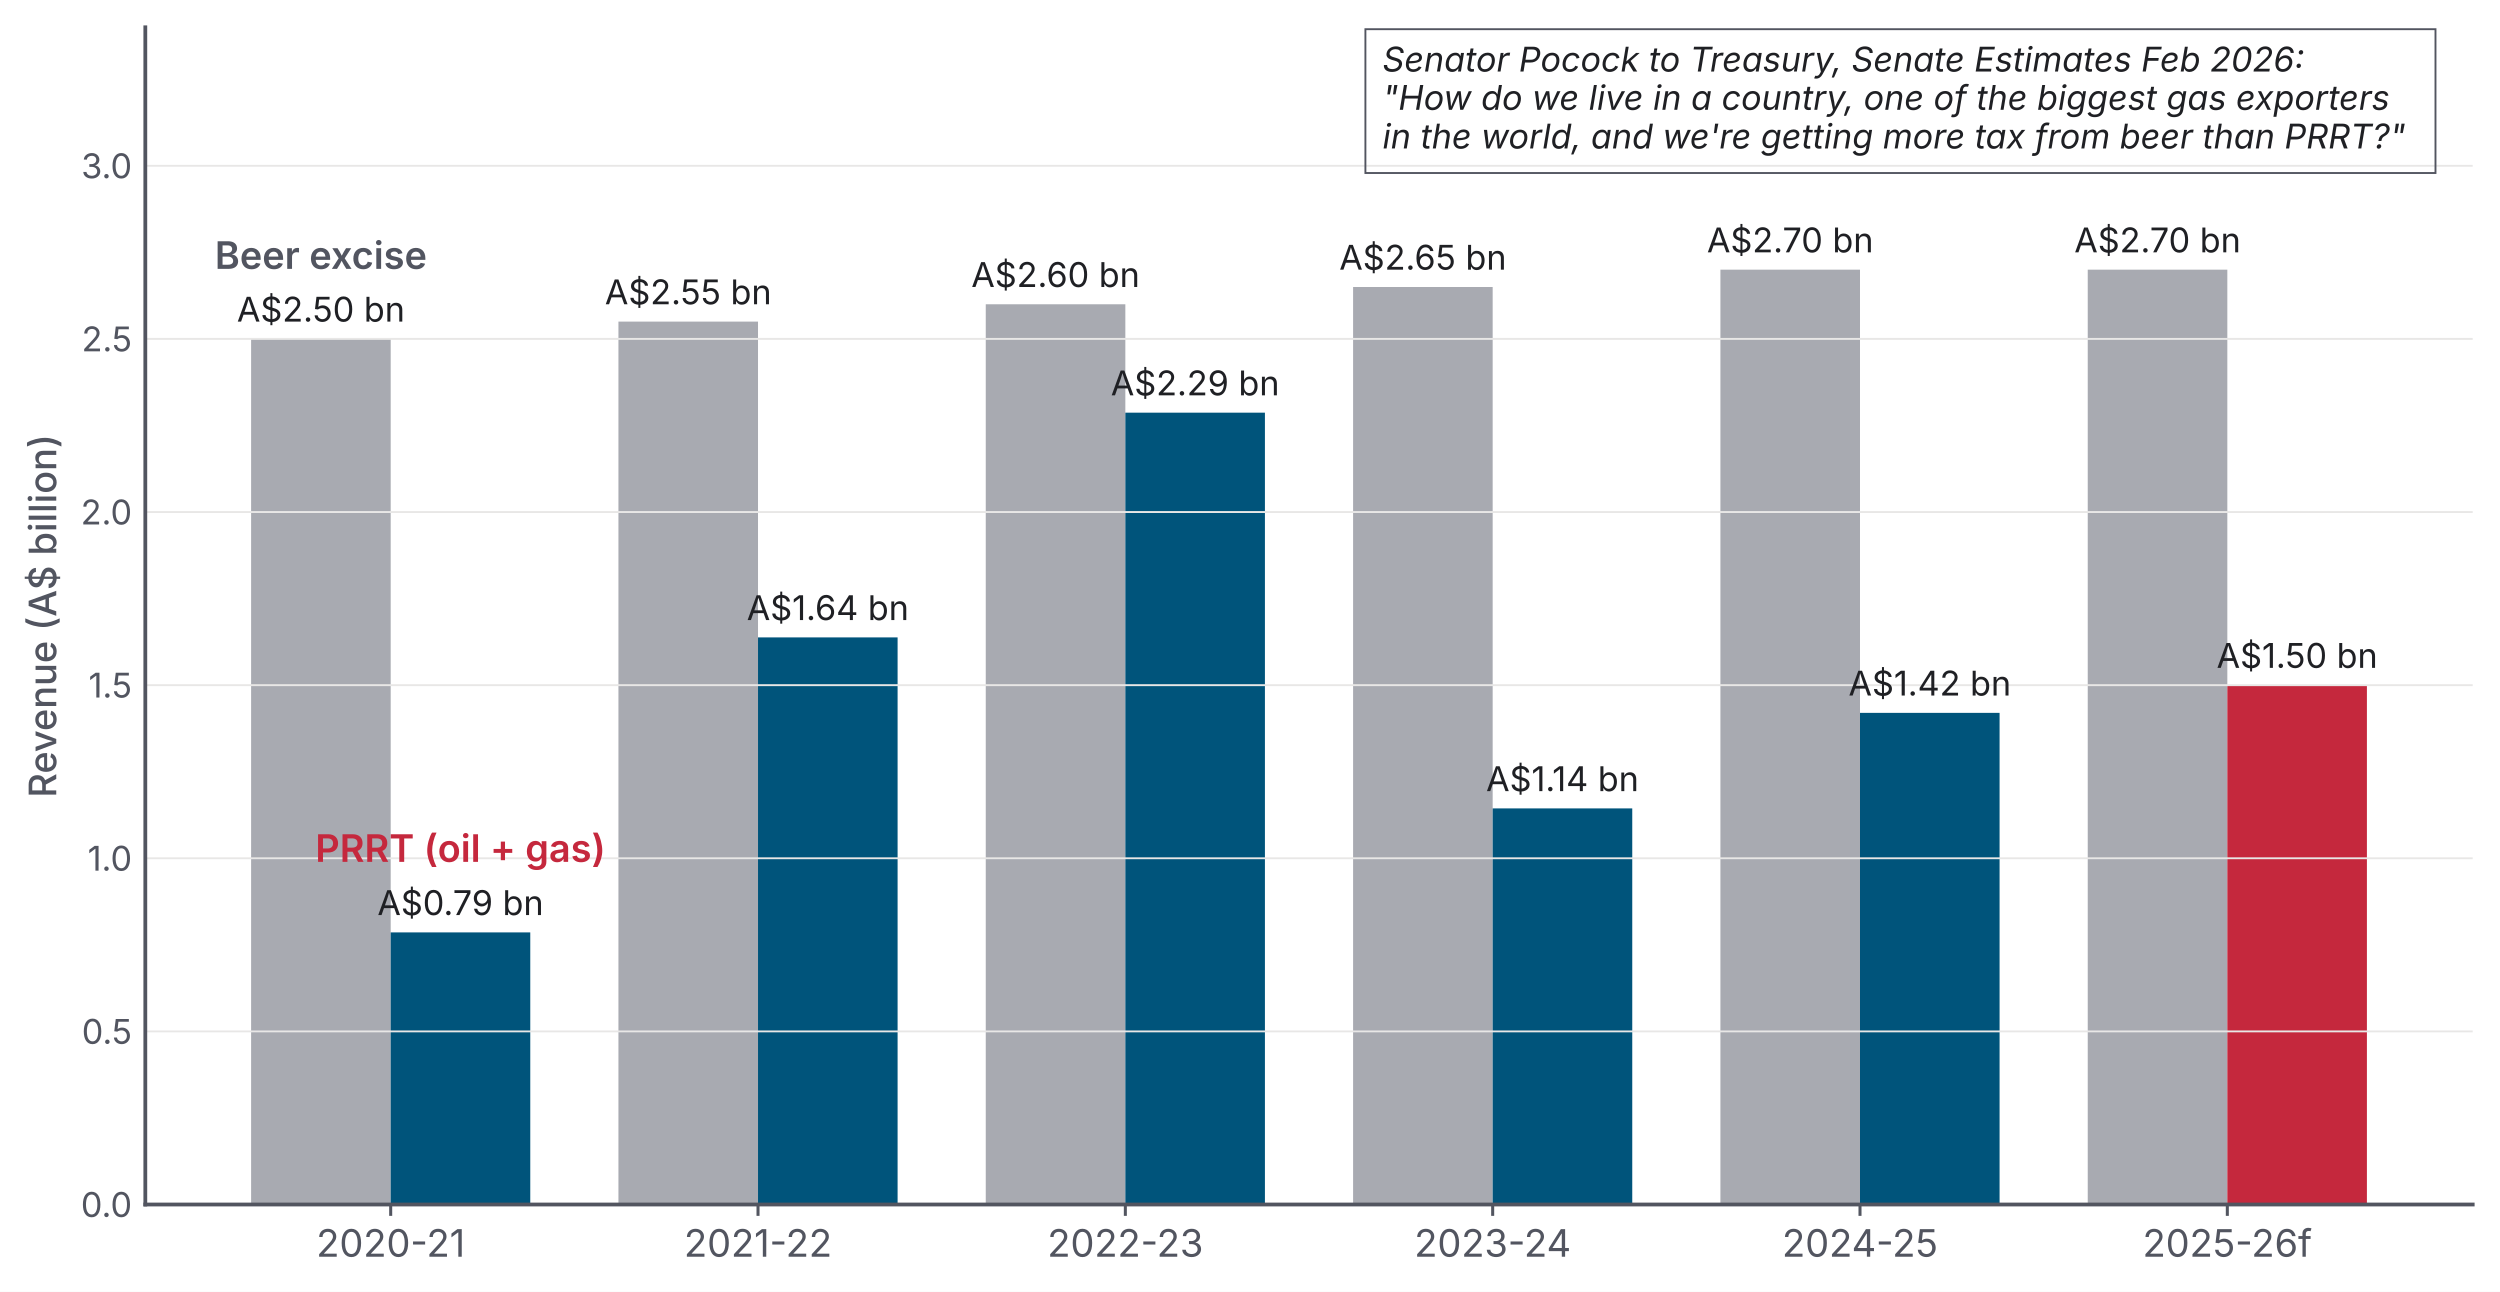
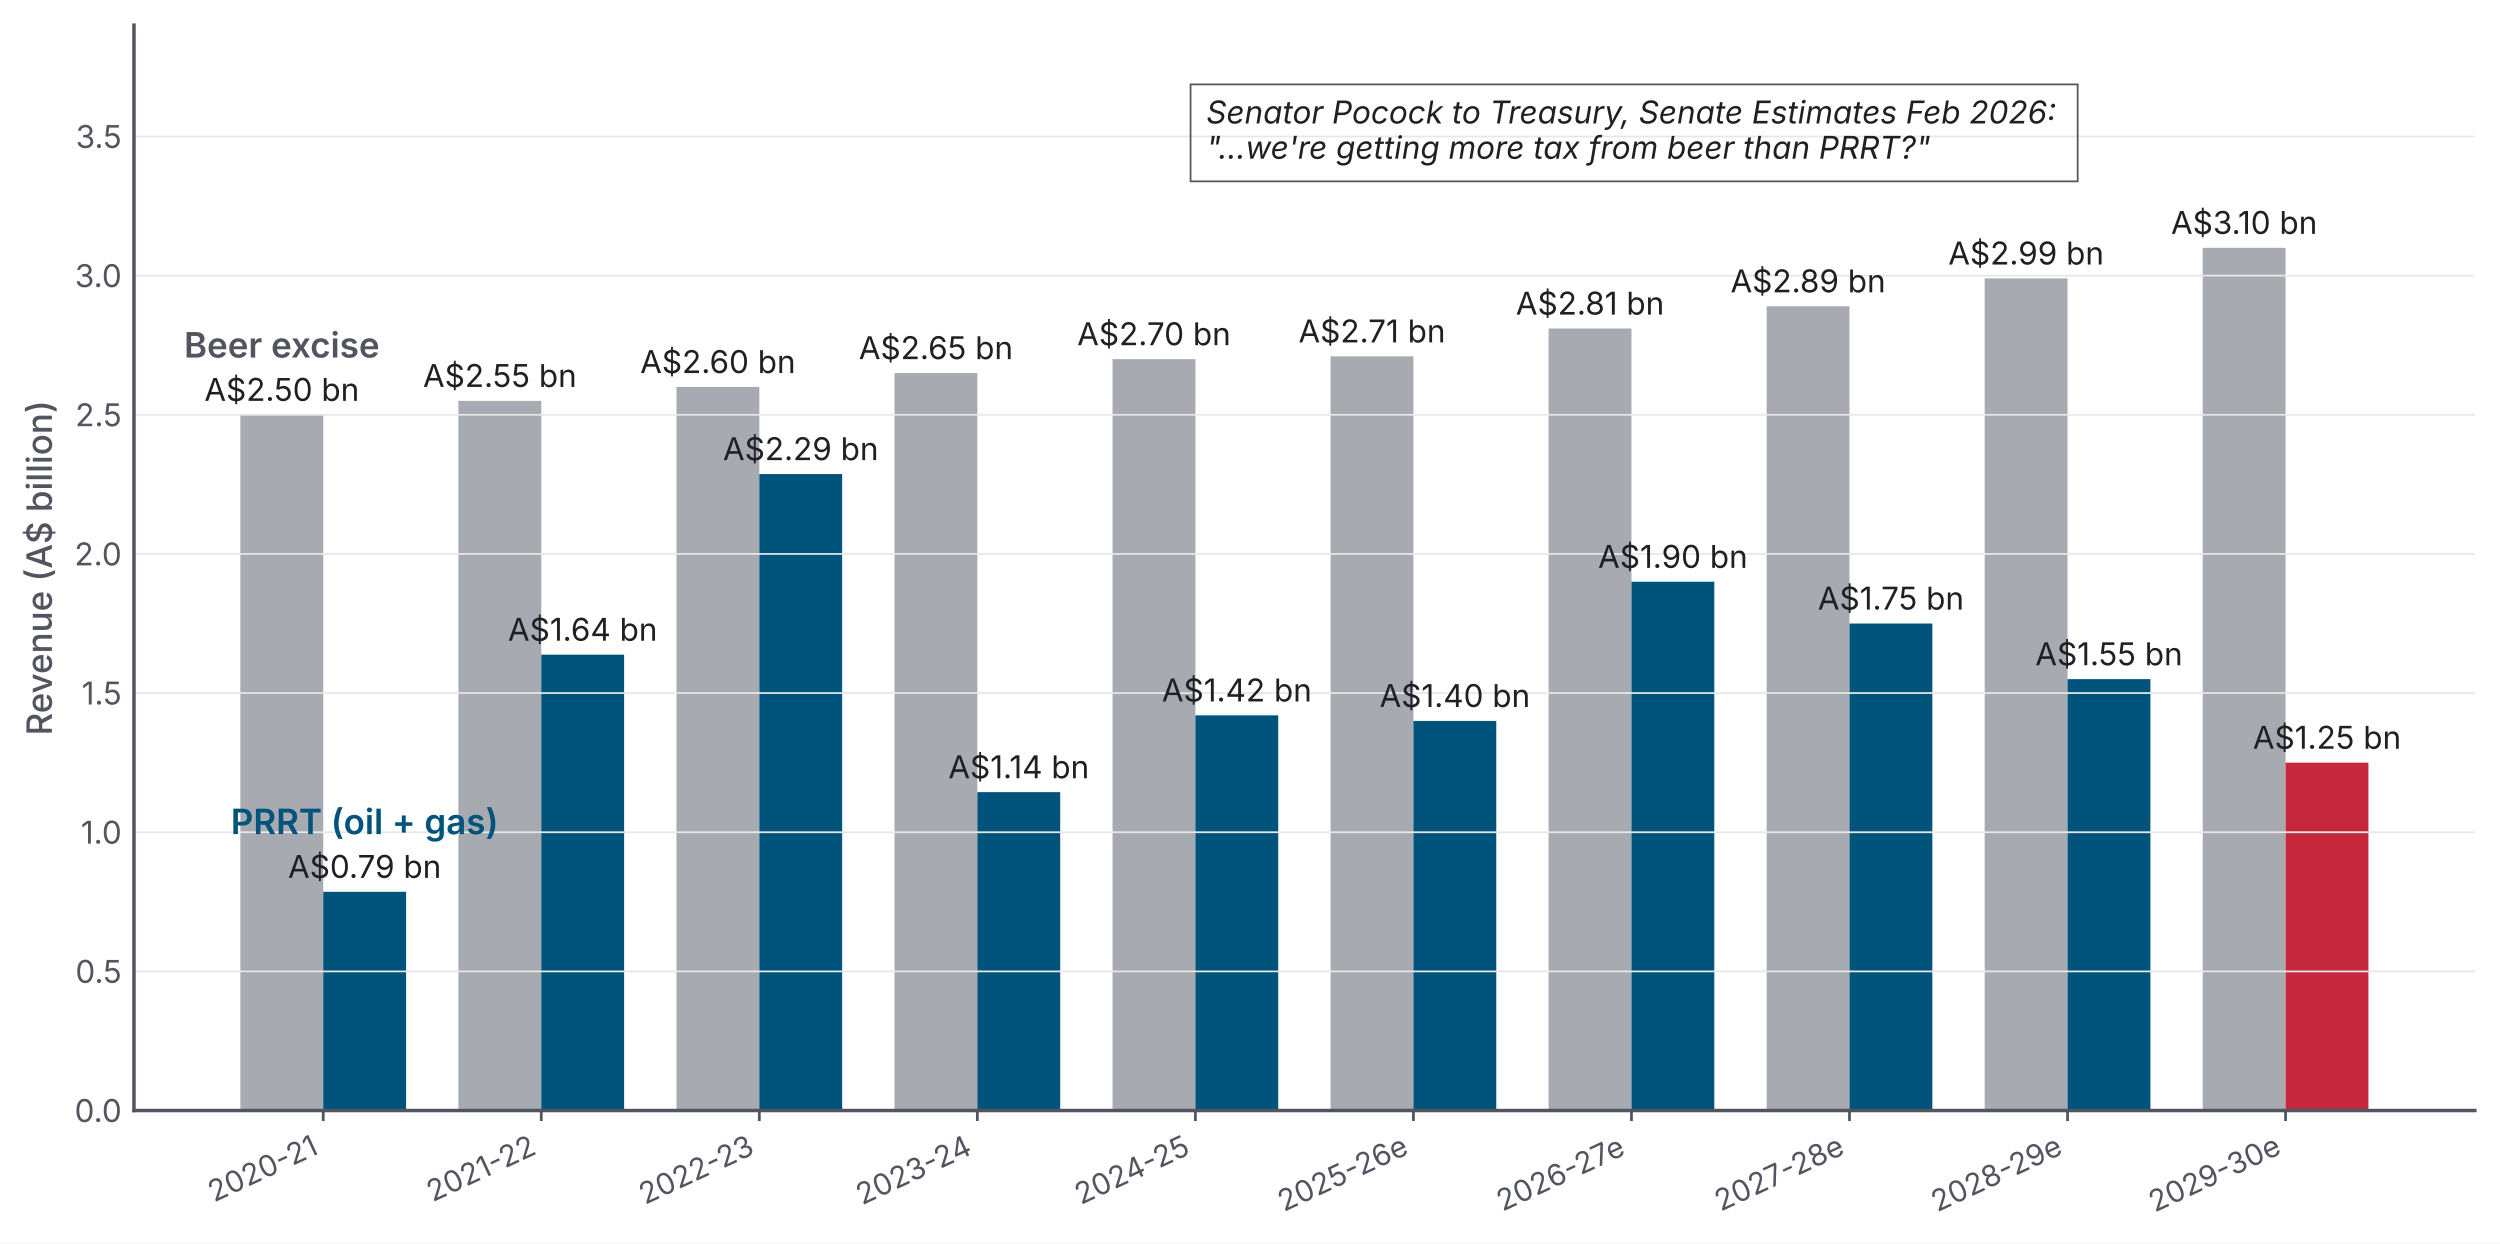
- <svg xmlns="http://www.w3.org/2000/svg" xmlns:xlink="http://www.w3.org/1999/xlink" width="659.323pt" height="340.68pt" viewBox="0 0 659.323 340.68" version="1.1">
+ <svg xmlns="http://www.w3.org/2000/svg" xmlns:xlink="http://www.w3.org/1999/xlink" width="715.123pt" height="355.648pt" viewBox="0 0 715.123 355.648" version="1.1">
  <defs>
    <style type="text/css">*{stroke-linejoin: round; stroke-linecap: butt}</style>
  </defs>
  <g id="figure_1">
    <g id="patch_1">
-       <path d="M -0 340.68  L 659.323 340.68  L 659.323 0  L -0 0  z " style="fill: #ffffff" />
+       <path d="M 0 355.648  L 715.123 355.648  L 715.123 0  L 0 0  z " style="fill: #ffffff" />
    </g>
    <g id="axes_1">
      <g id="patch_2">
-         <path d="M 38.323 317.664  L 652.123 317.664  L 652.123 7.2  L 38.323 7.2  z " style="fill: #ffffff" />
+         <path d="M 38.323 317.664  L 707.923 317.664  L 707.923 7.2  L 38.323 7.2  z " style="fill: #ffffff" />
      </g>
      <g id="patch_3">
-         <path d="M 66.223 317.664  L 103.036 317.664  L 103.036 89.382  L 66.223 89.382  z " clip-path="url(#p7d68fad48a)" style="fill: #a8aab1" />
+         <path d="M 68.76 317.664  L 92.46 317.664  L 92.46 118.649  L 68.76 118.649  z " clip-path="url(#p9287a4d141)" style="fill: #a8aab1" />
      </g>
      <g id="patch_4">
-         <path d="M 163.098 317.664  L 199.911 317.664  L 199.911 84.816  L 163.098 84.816  z " clip-path="url(#p7d68fad48a)" style="fill: #a8aab1" />
+         <path d="M 131.129 317.664  L 154.83 317.664  L 154.83 114.668  L 131.129 114.668  z " clip-path="url(#p9287a4d141)" style="fill: #a8aab1" />
      </g>
      <g id="patch_5">
-         <path d="M 259.973 317.664  L 296.786 317.664  L 296.786 80.25  L 259.973 80.25  z " clip-path="url(#p7d68fad48a)" style="fill: #a8aab1" />
+         <path d="M 193.499 317.664  L 217.199 317.664  L 217.199 110.688  L 193.499 110.688  z " clip-path="url(#p9287a4d141)" style="fill: #a8aab1" />
      </g>
      <g id="patch_6">
-         <path d="M 356.848 317.664  L 393.661 317.664  L 393.661 75.685  L 356.848 75.685  z " clip-path="url(#p7d68fad48a)" style="fill: #a8aab1" />
+         <path d="M 255.869 317.664  L 279.569 317.664  L 279.569 106.708  L 255.869 106.708  z " clip-path="url(#p9287a4d141)" style="fill: #a8aab1" />
      </g>
      <g id="patch_7">
-         <path d="M 453.723 317.664  L 490.536 317.664  L 490.536 71.119  L 453.723 71.119  z " clip-path="url(#p7d68fad48a)" style="fill: #a8aab1" />
+         <path d="M 318.238 317.664  L 341.939 317.664  L 341.939 102.727  L 318.238 102.727  z " clip-path="url(#p9287a4d141)" style="fill: #a8aab1" />
      </g>
      <g id="patch_8">
-         <path d="M 550.598 317.664  L 587.411 317.664  L 587.411 71.119  L 550.598 71.119  z " clip-path="url(#p7d68fad48a)" style="fill: #a8aab1" />
+         <path d="M 380.608 317.664  L 404.308 317.664  L 404.308 101.931  L 380.608 101.931  z " clip-path="url(#p9287a4d141)" style="fill: #a8aab1" />
      </g>
      <g id="patch_9">
-         <path d="M 103.036 317.664  L 139.848 317.664  L 139.848 245.892  L 103.036 245.892  z " clip-path="url(#p7d68fad48a)" style="fill: #00547b" />
+         <path d="M 442.977 317.664  L 466.678 317.664  L 466.678 93.971  L 442.977 93.971  z " clip-path="url(#p9287a4d141)" style="fill: #a8aab1" />
      </g>
      <g id="patch_10">
-         <path d="M 199.911 317.664  L 236.723 317.664  L 236.723 168.093  L 199.911 168.093  z " clip-path="url(#p7d68fad48a)" style="fill: #00547b" />
+         <path d="M 505.347 317.664  L 529.047 317.664  L 529.047 87.602  L 505.347 87.602  z " clip-path="url(#p9287a4d141)" style="fill: #a8aab1" />
      </g>
      <g id="patch_11">
-         <path d="M 296.786 317.664  L 333.598 317.664  L 333.598 108.831  L 296.786 108.831  z " clip-path="url(#p7d68fad48a)" style="fill: #00547b" />
+         <path d="M 567.717 317.664  L 591.417 317.664  L 591.417 79.642  L 567.717 79.642  z " clip-path="url(#p9287a4d141)" style="fill: #a8aab1" />
      </g>
      <g id="patch_12">
-         <path d="M 393.661 317.664  L 430.473 317.664  L 430.473 213.202  L 393.661 213.202  z " clip-path="url(#p7d68fad48a)" style="fill: #00547b" />
+         <path d="M 630.086 317.664  L 653.787 317.664  L 653.787 70.885  L 630.086 70.885  z " clip-path="url(#p9287a4d141)" style="fill: #a8aab1" />
      </g>
      <g id="patch_13">
-         <path d="M 490.536 317.664  L 527.348 317.664  L 527.348 188  L 490.536 188  z " clip-path="url(#p7d68fad48a)" style="fill: #00547b" />
+         <path d="M 92.46 317.664  L 116.161 317.664  L 116.161 255.094  L 92.46 255.094  z " clip-path="url(#p9287a4d141)" style="fill: #00547b" />
      </g>
      <g id="patch_14">
-         <path d="M 587.411 317.664  L 624.223 317.664  L 624.223 180.695  L 587.411 180.695  z " clip-path="url(#p7d68fad48a)" style="fill: #c5283d" />
+         <path d="M 154.83 317.664  L 178.53 317.664  L 178.53 187.269  L 154.83 187.269  z " clip-path="url(#p9287a4d141)" style="fill: #00547b" />
+       </g>
+       <g id="patch_15">
+         <path d="M 217.199 317.664  L 240.9 317.664  L 240.9 135.605  L 217.199 135.605  z " clip-path="url(#p9287a4d141)" style="fill: #00547b" />
+       </g>
+       <g id="patch_16">
+         <path d="M 279.569 317.664  L 303.269 317.664  L 303.269 226.595  L 279.569 226.595  z " clip-path="url(#p9287a4d141)" style="fill: #00547b" />
+       </g>
+       <g id="patch_17">
+         <path d="M 341.939 317.664  L 365.639 317.664  L 365.639 204.623  L 341.939 204.623  z " clip-path="url(#p9287a4d141)" style="fill: #00547b" />
+       </g>
+       <g id="patch_18">
+         <path d="M 404.308 317.664  L 428.009 317.664  L 428.009 206.215  L 404.308 206.215  z " clip-path="url(#p9287a4d141)" style="fill: #00547b" />
+       </g>
+       <g id="patch_19">
+         <path d="M 466.678 317.664  L 490.378 317.664  L 490.378 166.412  L 466.678 166.412  z " clip-path="url(#p9287a4d141)" style="fill: #00547b" />
+       </g>
+       <g id="patch_20">
+         <path d="M 529.047 317.664  L 552.748 317.664  L 552.748 178.353  L 529.047 178.353  z " clip-path="url(#p9287a4d141)" style="fill: #00547b" />
+       </g>
+       <g id="patch_21">
+         <path d="M 591.417 317.664  L 615.117 317.664  L 615.117 194.274  L 591.417 194.274  z " clip-path="url(#p9287a4d141)" style="fill: #00547b" />
+       </g>
+       <g id="patch_22">
+         <path d="M 653.787 317.664  L 677.487 317.664  L 677.487 218.156  L 653.787 218.156  z " clip-path="url(#p9287a4d141)" style="fill: #c5283d" />
      </g>
      <g id="matplotlib.axis_1">
        <g id="xtick_1">
          <g id="line2d_1">
            <defs>
-               <path id="m1d12080f7b" d="M 0 0  L 0 3  " style="stroke: #525560; stroke-width: 0.8" />
+               <path id="me3f95265ed" d="M 0 0  L 0 3  " style="stroke: #525560; stroke-width: 0.8" />
            </defs>
            <g>
-               <use xlink:href="#m1d12080f7b" x="103.036" y="317.664" style="fill: #525560; stroke: #525560; stroke-width: 0.8" />
+               <use xlink:href="#me3f95265ed" x="92.46" y="317.664" style="fill: #525560; stroke: #525560; stroke-width: 0.8" />
            </g>
          </g>
          <g id="text_1">
-             <text style="font-size: 10px; font-family: 'Inter', 'Helvetica Neue', 'Helvetica', 'Arial', 'DejaVu Sans'; text-anchor: middle; fill: #525560" x="103.036" y="331.439" transform="rotate(-0 103.0359 331.439)">2020-21</text>
+             <text style="font-size: 8.5px; font-family: 'Inter', 'Helvetica Neue', 'Helvetica', 'Arial', 'DejaVu Sans'; fill: #525560" transform="translate(61.23533 343.987) rotate(-25)">2020-21</text>
          </g>
        </g>
        <g id="xtick_2">
          <g id="line2d_2">
            <g>
-               <use xlink:href="#m1d12080f7b" x="199.911" y="317.664" style="fill: #525560; stroke: #525560; stroke-width: 0.8" />
+               <use xlink:href="#me3f95265ed" x="154.83" y="317.664" style="fill: #525560; stroke: #525560; stroke-width: 0.8" />
            </g>
          </g>
          <g id="text_2">
-             <text style="font-size: 10px; font-family: 'Inter', 'Helvetica Neue', 'Helvetica', 'Arial', 'DejaVu Sans'; text-anchor: middle; fill: #525560" x="199.911" y="331.439" transform="rotate(-0 199.9109 331.439)">2021-22</text>
+             <text style="font-size: 8.5px; font-family: 'Inter', 'Helvetica Neue', 'Helvetica', 'Arial', 'DejaVu Sans'; fill: #525560" transform="translate(123.7674 343.9112) rotate(-25)">2021-22</text>
          </g>
        </g>
        <g id="xtick_3">
          <g id="line2d_3">
            <g>
-               <use xlink:href="#m1d12080f7b" x="296.786" y="317.664" style="fill: #525560; stroke: #525560; stroke-width: 0.8" />
+               <use xlink:href="#me3f95265ed" x="217.199" y="317.664" style="fill: #525560; stroke: #525560; stroke-width: 0.8" />
            </g>
          </g>
          <g id="text_3">
-             <text style="font-size: 10px; font-family: 'Inter', 'Helvetica Neue', 'Helvetica', 'Arial', 'DejaVu Sans'; text-anchor: middle; fill: #525560" x="296.786" y="331.439" transform="rotate(-0 296.7859 331.439)">2022-23</text>
+             <text style="font-size: 8.5px; font-family: 'Inter', 'Helvetica Neue', 'Helvetica', 'Arial', 'DejaVu Sans'; fill: #525560" transform="translate(184.512 344.6689) rotate(-25)">2022-23</text>
          </g>
        </g>
        <g id="xtick_4">
          <g id="line2d_4">
            <g>
-               <use xlink:href="#m1d12080f7b" x="393.661" y="317.664" style="fill: #525560; stroke: #525560; stroke-width: 0.8" />
+               <use xlink:href="#me3f95265ed" x="279.569" y="317.664" style="fill: #525560; stroke: #525560; stroke-width: 0.8" />
            </g>
          </g>
          <g id="text_4">
-             <text style="font-size: 10px; font-family: 'Inter', 'Helvetica Neue', 'Helvetica', 'Arial', 'DejaVu Sans'; text-anchor: middle; fill: #525560" x="393.661" y="331.439" transform="rotate(-0 393.6609 331.439)">2023-24</text>
+             <text style="font-size: 8.5px; font-family: 'Inter', 'Helvetica Neue', 'Helvetica', 'Arial', 'DejaVu Sans'; fill: #525560" transform="translate(246.6036 344.7986) rotate(-25)">2023-24</text>
          </g>
        </g>
        <g id="xtick_5">
          <g id="line2d_5">
            <g>
-               <use xlink:href="#m1d12080f7b" x="490.536" y="317.664" style="fill: #525560; stroke: #525560; stroke-width: 0.8" />
+               <use xlink:href="#me3f95265ed" x="341.939" y="317.664" style="fill: #525560; stroke: #525560; stroke-width: 0.8" />
            </g>
          </g>
          <g id="text_5">
-             <text style="font-size: 10px; font-family: 'Inter', 'Helvetica Neue', 'Helvetica', 'Arial', 'DejaVu Sans'; text-anchor: middle; fill: #525560" x="490.536" y="331.439" transform="rotate(-0 490.5359 331.439)">2024-25</text>
+             <text style="font-size: 8.5px; font-family: 'Inter', 'Helvetica Neue', 'Helvetica', 'Arial', 'DejaVu Sans'; fill: #525560" transform="translate(309.161 344.711) rotate(-25)">2024-25</text>
          </g>
        </g>
        <g id="xtick_6">
          <g id="line2d_6">
            <g>
-               <use xlink:href="#m1d12080f7b" x="587.411" y="317.664" style="fill: #525560; stroke: #525560; stroke-width: 0.8" />
+               <use xlink:href="#me3f95265ed" x="404.308" y="317.664" style="fill: #525560; stroke: #525560; stroke-width: 0.8" />
            </g>
          </g>
          <g id="text_6">
-             <text style="font-size: 10px; font-family: 'Inter', 'Helvetica Neue', 'Helvetica', 'Arial', 'DejaVu Sans'; text-anchor: middle; fill: #525560" x="587.411" y="331.439" transform="rotate(-0 587.4109 331.439)">2025-26f</text>
+             <text style="font-size: 8.5px; font-family: 'Inter', 'Helvetica Neue', 'Helvetica', 'Arial', 'DejaVu Sans'; fill: #525560" transform="translate(367.2382 346.7126) rotate(-25)">2025-26e</text>
+           </g>
+         </g>
+         <g id="xtick_7">
+           <g id="line2d_7">
+             <g>
+               <use xlink:href="#me3f95265ed" x="466.678" y="317.664" style="fill: #525560; stroke: #525560; stroke-width: 0.8" />
+             </g>
+           </g>
+           <g id="text_7">
+             <text style="font-size: 8.5px; font-family: 'Inter', 'Helvetica Neue', 'Helvetica', 'Arial', 'DejaVu Sans'; fill: #525560" transform="translate(429.8184 346.6144) rotate(-25)">2026-27e</text>
+           </g>
+         </g>
+         <g id="xtick_8">
+           <g id="line2d_8">
+             <g>
+               <use xlink:href="#me3f95265ed" x="529.047" y="317.664" style="fill: #525560; stroke: #525560; stroke-width: 0.8" />
+             </g>
+           </g>
+           <g id="text_8">
+             <text style="font-size: 8.5px; font-family: 'Inter', 'Helvetica Neue', 'Helvetica', 'Arial', 'DejaVu Sans'; fill: #525560" transform="translate(492.2001 346.6088) rotate(-25)">2027-28e</text>
+           </g>
+         </g>
+         <g id="xtick_9">
+           <g id="line2d_9">
+             <g>
+               <use xlink:href="#me3f95265ed" x="591.417" y="317.664" style="fill: #525560; stroke: #525560; stroke-width: 0.8" />
+             </g>
+           </g>
+           <g id="text_9">
+             <text style="font-size: 8.5px; font-family: 'Inter', 'Helvetica Neue', 'Helvetica', 'Arial', 'DejaVu Sans'; fill: #525560" transform="translate(554.152 346.8035) rotate(-25)">2028-29e</text>
+           </g>
+         </g>
+         <g id="xtick_10">
+           <g id="line2d_10">
+             <g>
+               <use xlink:href="#me3f95265ed" x="653.787" y="317.664" style="fill: #525560; stroke: #525560; stroke-width: 0.8" />
+             </g>
+           </g>
+           <g id="text_10">
+             <text style="font-size: 8.5px; font-family: 'Inter', 'Helvetica Neue', 'Helvetica', 'Arial', 'DejaVu Sans'; fill: #525560" transform="translate(616.3663 346.8759) rotate(-25)">2029-30e</text>
          </g>
        </g>
      </g>
      <g id="matplotlib.axis_2">
        <g id="ytick_1">
-           <g id="line2d_7">
-             <path d="M 38.323 317.664  L 652.123 317.664  " clip-path="url(#p7d68fad48a)" style="fill: none; stroke: #e8e7e6; stroke-width: 0.5; stroke-linecap: square" />
-           </g>
-           <g id="line2d_8" />
-           <g id="text_7">
+           <g id="line2d_11">
+             <path d="M 38.323 317.664  L 707.923 317.664  " clip-path="url(#p9287a4d141)" style="fill: none; stroke: #e8e7e6; stroke-width: 0.5; stroke-linecap: square" />
+           </g>
+           <g id="line2d_12" />
+           <g id="text_11">
            <text style="font-size: 9px; font-family: 'Inter', 'Helvetica Neue', 'Helvetica', 'Arial', 'DejaVu Sans'; text-anchor: end; fill: #525560" x="34.823" y="320.938" transform="rotate(-0 34.82344 320.9377)">0.0</text>
          </g>
        </g>
        <g id="ytick_2">
-           <g id="line2d_9">
-             <path d="M 38.323 272.008  L 652.123 272.008  " clip-path="url(#p7d68fad48a)" style="fill: none; stroke: #e8e7e6; stroke-width: 0.5; stroke-linecap: square" />
-           </g>
-           <g id="line2d_10" />
-           <g id="text_8">
-             <text style="font-size: 9px; font-family: 'Inter', 'Helvetica Neue', 'Helvetica', 'Arial', 'DejaVu Sans'; text-anchor: end; fill: #525560" x="34.823" y="275.281" transform="rotate(-0 34.82344 275.2813)">0.5</text>
+           <g id="line2d_13">
+             <path d="M 38.323 277.861  L 707.923 277.861  " clip-path="url(#p9287a4d141)" style="fill: none; stroke: #e8e7e6; stroke-width: 0.5; stroke-linecap: square" />
+           </g>
+           <g id="line2d_14" />
+           <g id="text_12">
+             <text style="font-size: 9px; font-family: 'Inter', 'Helvetica Neue', 'Helvetica', 'Arial', 'DejaVu Sans'; text-anchor: end; fill: #525560" x="34.823" y="281.135" transform="rotate(-0 34.82344 281.1347)">0.5</text>
          </g>
        </g>
        <g id="ytick_3">
-           <g id="line2d_11">
-             <path d="M 38.323 226.351  L 652.123 226.351  " clip-path="url(#p7d68fad48a)" style="fill: none; stroke: #e8e7e6; stroke-width: 0.5; stroke-linecap: square" />
-           </g>
-           <g id="line2d_12" />
-           <g id="text_9">
-             <text style="font-size: 9px; font-family: 'Inter', 'Helvetica Neue', 'Helvetica', 'Arial', 'DejaVu Sans'; text-anchor: end; fill: #525560" x="34.823" y="229.625" transform="rotate(-0 34.82344 229.6248)">1.0</text>
+           <g id="line2d_15">
+             <path d="M 38.323 238.058  L 707.923 238.058  " clip-path="url(#p9287a4d141)" style="fill: none; stroke: #e8e7e6; stroke-width: 0.5; stroke-linecap: square" />
+           </g>
+           <g id="line2d_16" />
+           <g id="text_13">
+             <text style="font-size: 9px; font-family: 'Inter', 'Helvetica Neue', 'Helvetica', 'Arial', 'DejaVu Sans'; text-anchor: end; fill: #525560" x="34.823" y="241.332" transform="rotate(-0 34.82344 241.3316)">1.0</text>
          </g>
        </g>
        <g id="ytick_4">
-           <g id="line2d_13">
-             <path d="M 38.323 180.695  L 652.123 180.695  " clip-path="url(#p7d68fad48a)" style="fill: none; stroke: #e8e7e6; stroke-width: 0.5; stroke-linecap: square" />
-           </g>
-           <g id="line2d_14" />
-           <g id="text_10">
-             <text style="font-size: 9px; font-family: 'Inter', 'Helvetica Neue', 'Helvetica', 'Arial', 'DejaVu Sans'; text-anchor: end; fill: #525560" x="34.823" y="183.968" transform="rotate(-0 34.82344 183.9683)">1.5</text>
+           <g id="line2d_17">
+             <path d="M 38.323 198.255  L 707.923 198.255  " clip-path="url(#p9287a4d141)" style="fill: none; stroke: #e8e7e6; stroke-width: 0.5; stroke-linecap: square" />
+           </g>
+           <g id="line2d_18" />
+           <g id="text_14">
+             <text style="font-size: 9px; font-family: 'Inter', 'Helvetica Neue', 'Helvetica', 'Arial', 'DejaVu Sans'; text-anchor: end; fill: #525560" x="34.823" y="201.529" transform="rotate(-0 34.82344 201.5285)">1.5</text>
          </g>
        </g>
        <g id="ytick_5">
-           <g id="line2d_15">
-             <path d="M 38.323 135.038  L 652.123 135.038  " clip-path="url(#p7d68fad48a)" style="fill: none; stroke: #e8e7e6; stroke-width: 0.5; stroke-linecap: square" />
-           </g>
-           <g id="line2d_16" />
-           <g id="text_11">
-             <text style="font-size: 9px; font-family: 'Inter', 'Helvetica Neue', 'Helvetica', 'Arial', 'DejaVu Sans'; text-anchor: end; fill: #525560" x="34.823" y="138.312" transform="rotate(-0 34.82344 138.3119)">2.0</text>
+           <g id="line2d_19">
+             <path d="M 38.323 158.452  L 707.923 158.452  " clip-path="url(#p9287a4d141)" style="fill: none; stroke: #e8e7e6; stroke-width: 0.5; stroke-linecap: square" />
+           </g>
+           <g id="line2d_20" />
+           <g id="text_15">
+             <text style="font-size: 9px; font-family: 'Inter', 'Helvetica Neue', 'Helvetica', 'Arial', 'DejaVu Sans'; text-anchor: end; fill: #525560" x="34.823" y="161.725" transform="rotate(-0 34.82344 161.7254)">2.0</text>
          </g>
        </g>
        <g id="ytick_6">
-           <g id="line2d_17">
-             <path d="M 38.323 89.382  L 652.123 89.382  " clip-path="url(#p7d68fad48a)" style="fill: none; stroke: #e8e7e6; stroke-width: 0.5; stroke-linecap: square" />
-           </g>
-           <g id="line2d_18" />
-           <g id="text_12">
-             <text style="font-size: 9px; font-family: 'Inter', 'Helvetica Neue', 'Helvetica', 'Arial', 'DejaVu Sans'; text-anchor: end; fill: #525560" x="34.823" y="92.655" transform="rotate(-0 34.82344 92.6554)">2.5</text>
+           <g id="line2d_21">
+             <path d="M 38.323 118.649  L 707.923 118.649  " clip-path="url(#p9287a4d141)" style="fill: none; stroke: #e8e7e6; stroke-width: 0.5; stroke-linecap: square" />
+           </g>
+           <g id="line2d_22" />
+           <g id="text_16">
+             <text style="font-size: 9px; font-family: 'Inter', 'Helvetica Neue', 'Helvetica', 'Arial', 'DejaVu Sans'; text-anchor: end; fill: #525560" x="34.823" y="121.922" transform="rotate(-0 34.82344 121.9224)">2.5</text>
          </g>
        </g>
        <g id="ytick_7">
-           <g id="line2d_19">
-             <path d="M 38.323 43.725  L 652.123 43.725  " clip-path="url(#p7d68fad48a)" style="fill: none; stroke: #e8e7e6; stroke-width: 0.5; stroke-linecap: square" />
-           </g>
-           <g id="line2d_20" />
-           <g id="text_13">
-             <text style="font-size: 9px; font-family: 'Inter', 'Helvetica Neue', 'Helvetica', 'Arial', 'DejaVu Sans'; text-anchor: end; fill: #525560" x="34.823" y="46.999" transform="rotate(-0 34.82344 46.99893)">3.0</text>
-           </g>
-         </g>
-         <g id="text_14">
+           <g id="line2d_23">
+             <path d="M 38.323 78.846  L 707.923 78.846  " clip-path="url(#p9287a4d141)" style="fill: none; stroke: #e8e7e6; stroke-width: 0.5; stroke-linecap: square" />
+           </g>
+           <g id="line2d_24" />
+           <g id="text_17">
+             <text style="font-size: 9px; font-family: 'Inter', 'Helvetica Neue', 'Helvetica', 'Arial', 'DejaVu Sans'; text-anchor: end; fill: #525560" x="34.823" y="82.119" transform="rotate(-0 34.82344 82.11929)">3.0</text>
+           </g>
+         </g>
+         <g id="ytick_8">
+           <g id="line2d_25">
+             <path d="M 38.323 39.042  L 707.923 39.042  " clip-path="url(#p9287a4d141)" style="fill: none; stroke: #e8e7e6; stroke-width: 0.5; stroke-linecap: square" />
+           </g>
+           <g id="line2d_26" />
+           <g id="text_18">
+             <text style="font-size: 9px; font-family: 'Inter', 'Helvetica Neue', 'Helvetica', 'Arial', 'DejaVu Sans'; text-anchor: end; fill: #525560" x="34.823" y="42.316" transform="rotate(-0 34.82344 42.31621)">3.5</text>
+           </g>
+         </g>
+         <g id="text_19">
          <text style="font-weight: 500; font-size: 10px; font-family: 'Inter', 'Helvetica Neue', 'Helvetica', 'Arial', 'DejaVu Sans'; text-anchor: middle; fill: #525560" x="14.833" y="162.432" transform="rotate(-90 14.83281 162.432)">Revenue (A$ billion)</text>
        </g>
      </g>
-       <g id="patch_15">
+       <g id="patch_23">
        <path d="M 38.323 317.664  L 38.323 7.2  " style="fill: none; stroke: #525560; stroke-linejoin: miter; stroke-linecap: square" />
      </g>
-       <g id="patch_16">
-         <path d="M 38.323 317.664  L 652.123 317.664  " style="fill: none; stroke: #525560; stroke-linejoin: miter; stroke-linecap: square" />
-       </g>
-       <g id="text_15">
-         <text style="font-size: 9px; font-family: 'Inter', 'Helvetica Neue', 'Helvetica', 'Arial', 'DejaVu Sans'; text-anchor: middle; fill: #1f2024" x="84.63" y="84.816" transform="rotate(-0 84.62969 84.816)">A$2.50 bn</text>
-       </g>
-       <g id="text_16">
-         <text style="font-size: 9px; font-family: 'Inter', 'Helvetica Neue', 'Helvetica', 'Arial', 'DejaVu Sans'; text-anchor: middle; fill: #1f2024" x="121.442" y="241.326" transform="rotate(-0 121.4422 241.3264)">A$0.79 bn</text>
-       </g>
-       <g id="text_17">
-         <text style="font-size: 9px; font-family: 'Inter', 'Helvetica Neue', 'Helvetica', 'Arial', 'DejaVu Sans'; text-anchor: middle; fill: #1f2024" x="181.505" y="80.25" transform="rotate(-0 181.5047 80.25035)">A$2.55 bn</text>
-       </g>
-       <g id="text_18">
-         <text style="font-size: 9px; font-family: 'Inter', 'Helvetica Neue', 'Helvetica', 'Arial', 'DejaVu Sans'; text-anchor: middle; fill: #1f2024" x="218.317" y="163.528" transform="rotate(-0 218.3172 163.5278)">A$1.64 bn</text>
-       </g>
-       <g id="text_19">
-         <text style="font-size: 9px; font-family: 'Inter', 'Helvetica Neue', 'Helvetica', 'Arial', 'DejaVu Sans'; text-anchor: middle; fill: #1f2024" x="278.38" y="75.685" transform="rotate(-0 278.3797 75.68471)">A$2.60 bn</text>
+       <g id="patch_24">
+         <path d="M 38.323 317.664  L 707.923 317.664  " style="fill: none; stroke: #525560; stroke-linejoin: miter; stroke-linecap: square" />
      </g>
      <g id="text_20">
-         <text style="font-size: 9px; font-family: 'Inter', 'Helvetica Neue', 'Helvetica', 'Arial', 'DejaVu Sans'; text-anchor: middle; fill: #1f2024" x="315.192" y="104.266" transform="rotate(-0 315.1922 104.2657)">A$2.29 bn</text>
+         <text style="font-size: 9px; font-family: 'Inter', 'Helvetica Neue', 'Helvetica', 'Arial', 'DejaVu Sans'; text-anchor: middle; fill: #1f2024" x="80.61" y="114.668" transform="rotate(-0 80.61002 114.6683)">A$2.50 bn</text>
      </g>
      <g id="text_21">
-         <text style="font-size: 9px; font-family: 'Inter', 'Helvetica Neue', 'Helvetica', 'Arial', 'DejaVu Sans'; text-anchor: middle; fill: #1f2024" x="375.255" y="71.119" transform="rotate(-0 375.2547 71.11906)">A$2.65 bn</text>
+         <text style="font-size: 9px; font-family: 'Inter', 'Helvetica Neue', 'Helvetica', 'Arial', 'DejaVu Sans'; text-anchor: middle; fill: #1f2024" x="104.31" y="251.113" transform="rotate(-0 104.3105 251.1133)">A$0.79 bn</text>
      </g>
      <g id="text_22">
-         <text style="font-size: 9px; font-family: 'Inter', 'Helvetica Neue', 'Helvetica', 'Arial', 'DejaVu Sans'; text-anchor: middle; fill: #1f2024" x="412.067" y="208.636" transform="rotate(-0 412.0672 208.6363)">A$1.14 bn</text>
+         <text style="font-size: 9px; font-family: 'Inter', 'Helvetica Neue', 'Helvetica', 'Arial', 'DejaVu Sans'; text-anchor: middle; fill: #1f2024" x="142.98" y="110.688" transform="rotate(-0 142.9796 110.688)">A$2.55 bn</text>
      </g>
      <g id="text_23">
-         <text style="font-size: 9px; font-family: 'Inter', 'Helvetica Neue', 'Helvetica', 'Arial', 'DejaVu Sans'; text-anchor: middle; fill: #1f2024" x="472.13" y="66.553" transform="rotate(-0 472.1297 66.55341)">A$2.70 bn</text>
+         <text style="font-size: 9px; font-family: 'Inter', 'Helvetica Neue', 'Helvetica', 'Arial', 'DejaVu Sans'; text-anchor: middle; fill: #1f2024" x="166.68" y="183.289" transform="rotate(-0 166.6801 183.2888)">A$1.64 bn</text>
      </g>
      <g id="text_24">
-         <text style="font-size: 9px; font-family: 'Inter', 'Helvetica Neue', 'Helvetica', 'Arial', 'DejaVu Sans'; text-anchor: middle; fill: #1f2024" x="508.942" y="183.434" transform="rotate(-0 508.9422 183.434)">A$1.42 bn</text>
+         <text style="font-size: 9px; font-family: 'Inter', 'Helvetica Neue', 'Helvetica', 'Arial', 'DejaVu Sans'; text-anchor: middle; fill: #1f2024" x="205.349" y="106.708" transform="rotate(-0 205.3492 106.7077)">A$2.60 bn</text>
      </g>
      <g id="text_25">
-         <text style="font-size: 9px; font-family: 'Inter', 'Helvetica Neue', 'Helvetica', 'Arial', 'DejaVu Sans'; text-anchor: middle; fill: #1f2024" x="569.005" y="66.553" transform="rotate(-0 569.0047 66.55341)">A$2.70 bn</text>
+         <text style="font-size: 9px; font-family: 'Inter', 'Helvetica Neue', 'Helvetica', 'Arial', 'DejaVu Sans'; text-anchor: middle; fill: #1f2024" x="229.05" y="131.624" transform="rotate(-0 229.0497 131.6244)">A$2.29 bn</text>
      </g>
      <g id="text_26">
-         <text style="font-size: 9px; font-family: 'Inter', 'Helvetica Neue', 'Helvetica', 'Arial', 'DejaVu Sans'; text-anchor: middle; fill: #1f2024" x="605.817" y="176.129" transform="rotate(-0 605.8172 176.1289)">A$1.50 bn</text>
+         <text style="font-size: 9px; font-family: 'Inter', 'Helvetica Neue', 'Helvetica', 'Arial', 'DejaVu Sans'; text-anchor: middle; fill: #1f2024" x="267.719" y="102.727" transform="rotate(-0 267.7188 102.7274)">A$2.65 bn</text>
      </g>
      <g id="text_27">
-         <text style="font-weight: 600; font-size: 10px; font-family: 'Inter', 'Helvetica Neue', 'Helvetica', 'Arial', 'DejaVu Sans'; text-anchor: middle; fill: #525560" x="84.63" y="70.905" transform="rotate(-0 84.62969 70.90469)">Beer excise</text>
+         <text style="font-size: 9px; font-family: 'Inter', 'Helvetica Neue', 'Helvetica', 'Arial', 'DejaVu Sans'; text-anchor: middle; fill: #1f2024" x="291.419" y="222.614" transform="rotate(-0 291.4193 222.6143)">A$1.14 bn</text>
      </g>
      <g id="text_28">
-         <text style="font-weight: 600; font-size: 10px; font-family: 'Inter', 'Helvetica Neue', 'Helvetica', 'Arial', 'DejaVu Sans'; text-anchor: middle; fill: #c5283d" x="121.442" y="227.298" transform="rotate(-0 121.4422 227.2979)">PRRT (oil + gas)</text>
+         <text style="font-size: 9px; font-family: 'Inter', 'Helvetica Neue', 'Helvetica', 'Arial', 'DejaVu Sans'; text-anchor: middle; fill: #1f2024" x="330.088" y="98.747" transform="rotate(-0 330.0884 98.74708)">A$2.70 bn</text>
      </g>
      <g id="text_29">
-         <g id="patch_17">
-           <path d="M 360.098 45.628  L 642.309 45.628  L 642.309 7.7  L 360.098 7.7  L 360.098 45.628  z " style="fill: none; stroke: #525560; stroke-width: 0.5; stroke-linejoin: miter" />
-         </g>
-         <text style="font-style: italic; font-size: 9px; font-family: 'Inter', 'Helvetica Neue', 'Helvetica', 'Arial', 'DejaVu Sans'; fill: #1f2024" transform="translate(364.5984 18.86594)">Senator Pocock to Treasury, Senate Estimates Feb 2026:</text>
-         <text style="font-style: italic; font-size: 9px; font-family: 'Inter', 'Helvetica Neue', 'Helvetica', 'Arial', 'DejaVu Sans'; fill: #1f2024" transform="translate(364.5984 28.96422)">"How do we live in a country, one of the biggest gas exporters</text>
-         <text style="font-style: italic; font-size: 9px; font-family: 'Inter', 'Helvetica Neue', 'Helvetica', 'Arial', 'DejaVu Sans'; fill: #1f2024" transform="translate(364.5984 39.15953)"> in the world, and we're getting more tax from beer than PRRT?"</text>
+         <text style="font-size: 9px; font-family: 'Inter', 'Helvetica Neue', 'Helvetica', 'Arial', 'DejaVu Sans'; text-anchor: middle; fill: #1f2024" x="353.789" y="200.643" transform="rotate(-0 353.7889 200.643)">A$1.42 bn</text>
+       </g>
+       <g id="text_30">
+         <text style="font-size: 9px; font-family: 'Inter', 'Helvetica Neue', 'Helvetica', 'Arial', 'DejaVu Sans'; text-anchor: middle; fill: #1f2024" x="392.458" y="97.951" transform="rotate(-0 392.458 97.95101)">A$2.71 bn</text>
+       </g>
+       <g id="text_31">
+         <text style="font-size: 9px; font-family: 'Inter', 'Helvetica Neue', 'Helvetica', 'Arial', 'DejaVu Sans'; text-anchor: middle; fill: #1f2024" x="416.158" y="202.235" transform="rotate(-0 416.1585 202.2351)">A$1.40 bn</text>
+       </g>
+       <g id="text_32">
+         <text style="font-size: 9px; font-family: 'Inter', 'Helvetica Neue', 'Helvetica', 'Arial', 'DejaVu Sans'; text-anchor: middle; fill: #1f2024" x="454.828" y="89.99" transform="rotate(-0 454.8276 89.9904)">A$2.81 bn</text>
+       </g>
+       <g id="text_33">
+         <text style="font-size: 9px; font-family: 'Inter', 'Helvetica Neue', 'Helvetica', 'Arial', 'DejaVu Sans'; text-anchor: middle; fill: #1f2024" x="478.528" y="162.432" transform="rotate(-0 478.5281 162.432)">A$1.90 bn</text>
+       </g>
+       <g id="text_34">
+         <text style="font-size: 9px; font-family: 'Inter', 'Helvetica Neue', 'Helvetica', 'Arial', 'DejaVu Sans'; text-anchor: middle; fill: #1f2024" x="517.197" y="83.622" transform="rotate(-0 517.1972 83.62191)">A$2.89 bn</text>
+       </g>
+       <g id="text_35">
+         <text style="font-size: 9px; font-family: 'Inter', 'Helvetica Neue', 'Helvetica', 'Arial', 'DejaVu Sans'; text-anchor: middle; fill: #1f2024" x="540.898" y="174.373" transform="rotate(-0 540.8977 174.3729)">A$1.75 bn</text>
+       </g>
+       <g id="text_36">
+         <text style="font-size: 9px; font-family: 'Inter', 'Helvetica Neue', 'Helvetica', 'Arial', 'DejaVu Sans'; text-anchor: middle; fill: #1f2024" x="579.567" y="75.661" transform="rotate(-0 579.5668 75.66129)">A$2.99 bn</text>
+       </g>
+       <g id="text_37">
+         <text style="font-size: 9px; font-family: 'Inter', 'Helvetica Neue', 'Helvetica', 'Arial', 'DejaVu Sans'; text-anchor: middle; fill: #1f2024" x="603.267" y="190.294" transform="rotate(-0 603.2673 190.2942)">A$1.55 bn</text>
+       </g>
+       <g id="text_38">
+         <text style="font-size: 9px; font-family: 'Inter', 'Helvetica Neue', 'Helvetica', 'Arial', 'DejaVu Sans'; text-anchor: middle; fill: #1f2024" x="641.936" y="66.905" transform="rotate(-0 641.9364 66.90462)">A$3.10 bn</text>
+       </g>
+       <g id="text_39">
+         <text style="font-size: 9px; font-family: 'Inter', 'Helvetica Neue', 'Helvetica', 'Arial', 'DejaVu Sans'; text-anchor: middle; fill: #1f2024" x="665.637" y="214.176" transform="rotate(-0 665.6368 214.176)">A$1.25 bn</text>
+       </g>
+       <g id="text_40">
+         <text style="font-weight: 600; font-size: 10px; font-family: 'Inter', 'Helvetica Neue', 'Helvetica', 'Arial', 'DejaVu Sans'; text-anchor: middle; fill: #525560" x="80.61" y="102.279" transform="rotate(-0 80.61002 102.2789)">Beer excise</text>
+       </g>
+       <g id="text_41">
+         <text style="font-weight: 600; font-size: 10px; font-family: 'Inter', 'Helvetica Neue', 'Helvetica', 'Arial', 'DejaVu Sans'; text-anchor: middle; fill: #00547b" x="104.31" y="238.607" transform="rotate(-0 104.3105 238.6066)">PRRT (oil + gas)</text>
+       </g>
+       <g id="text_42">
+         <g id="patch_25">
+           <path d="M 340.557 51.88  L 594.315 51.88  L 594.315 24.147  L 340.557 24.147  L 340.557 51.88  z " style="fill: none; stroke: #525560; stroke-width: 0.5; stroke-linejoin: miter" />
+         </g>
+         <text style="font-style: italic; font-size: 9px; font-family: 'Inter', 'Helvetica Neue', 'Helvetica', 'Arial', 'DejaVu Sans'; fill: #1f2024" transform="translate(345.0571 35.31267)">Senator Pocock to Treasury, Senate Estimates Feb 2026:</text>
+         <text style="font-style: italic; font-size: 9px; font-family: 'Inter', 'Helvetica Neue', 'Helvetica', 'Arial', 'DejaVu Sans'; fill: #1f2024" transform="translate(345.0571 45.41095)">"...we're getting more tax from beer than PRRT?"</text>
      </g>
    </g>
  </g>
  <defs>
-     <clipPath id="p7d68fad48a">
-       <rect x="38.323" y="7.2" width="613.8" height="310.464" />
+     <clipPath id="p9287a4d141">
+       <rect x="38.323" y="7.2" width="669.6" height="310.464" />
    </clipPath>
  </defs>
</svg>
